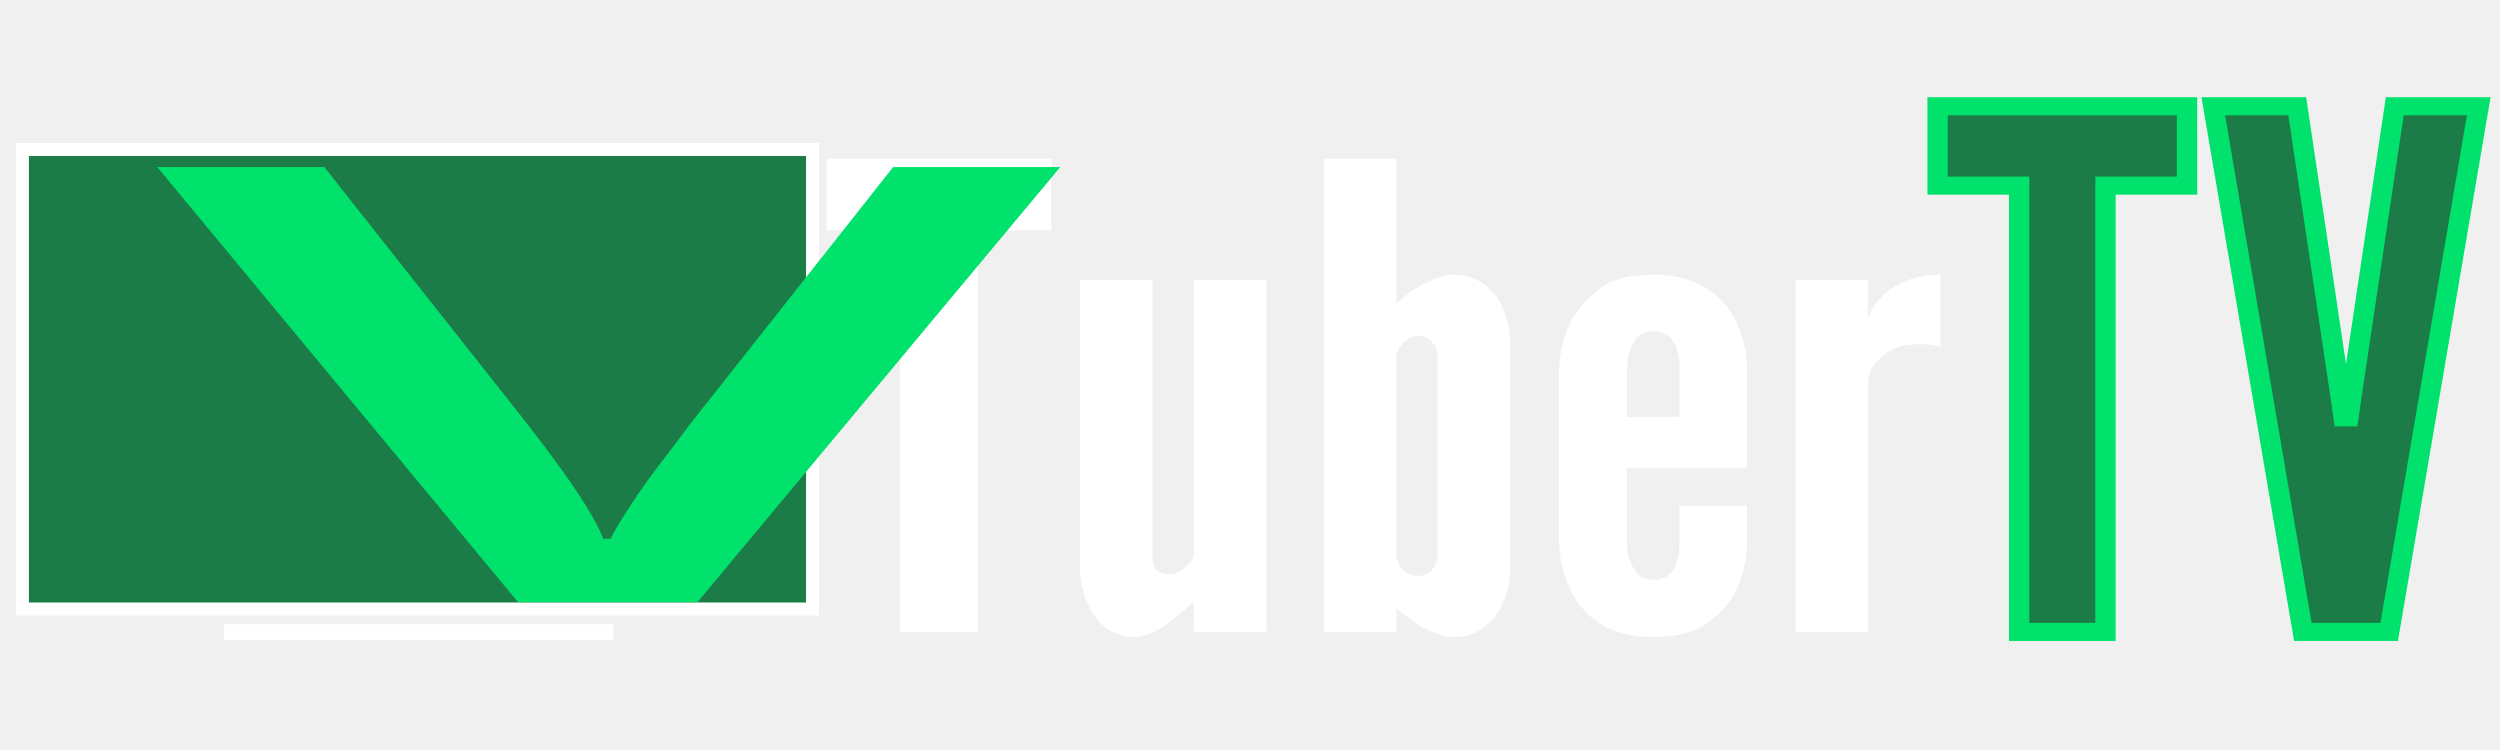
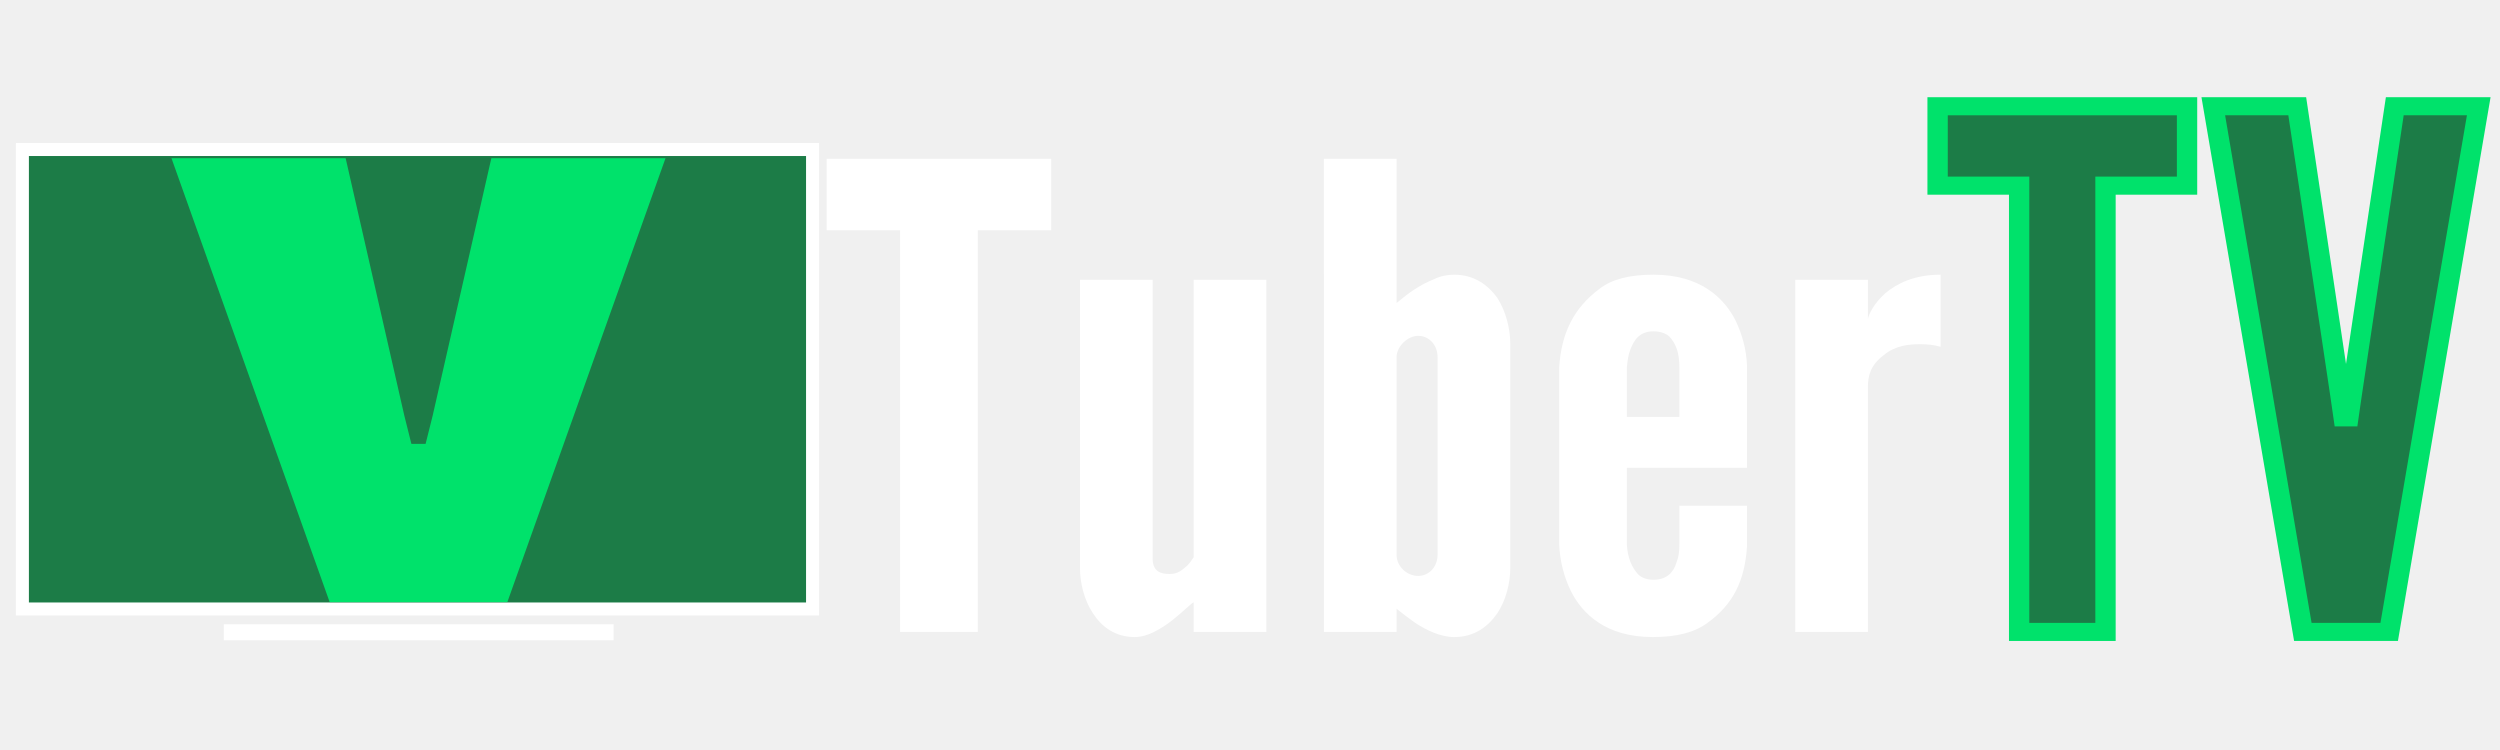
<svg xmlns="http://www.w3.org/2000/svg" viewBox="0 0 200 60" preserveAspectRatio="xMidYMid meet" focusable="false" class="style-scope yt-icon" style="pointer-events: none; display: block; width: 100%; height: 100%;" width="200" height="60" version="1.1" id="svg35">
  <defs id="defs39" />
  <g id="g1029" transform="matrix(1.205661,0,0,1.072714,-14.38416,-1.135922)" style="fill:#212121;fill-opacity:1">
    <g viewBox="0 0 200 60" preserveAspectRatio="xMidYMid meet" class="style-scope yt-icon" fill="#FFFFFF" id="g33" style="fill:#212121;fill-opacity:1" />
    <g id="g172" style="fill:#212121;fill-opacity:1">
      <g aria-label="TuberTV" id="text45" style="font-size:53.333px;line-height:1.25;font-family:'League Gothic';-inkscape-font-specification:'League Gothic';fill:#212121;fill-opacity:1">
        <path d="m 66.783,18.232 v -5.328 h 14.897 v 5.328 h -4.87 v 29.954 h -5.157 V 18.232 Z" style="font-style:normal;font-variant:normal;font-weight:normal;font-stretch:normal;font-size:48px;font-family:'League Gothic';-inkscape-font-specification:'League Gothic';fill:#ffffff;fill-opacity:1;stroke-width:0.997" id="path45" />
        <path d="m 91.134,21.928 h 4.822 V 48.185 H 91.134 V 45.977 c -0.096,0.048 -0.286,0.24 -0.525,0.48 -0.573,0.576 -1.241,1.248 -2.101,1.728 -0.43,0.24 -0.859,0.384 -1.289,0.384 -1.289,0 -2.196,-0.768 -2.769,-1.776 -0.573,-0.96 -0.859,-2.256 -0.859,-3.36 V 21.928 h 4.822 v 20.785 c 0,1.008 0.573,1.152 1.146,1.152 0.525,0 0.812,-0.288 1.146,-0.624 0.143,-0.144 0.286,-0.384 0.43,-0.624 z" style="font-style:normal;font-variant:normal;font-weight:normal;font-stretch:normal;font-size:48px;font-family:'League Gothic';-inkscape-font-specification:'League Gothic';fill:#ffffff;fill-opacity:1;stroke-width:0.997" id="path47" />
        <path d="m 99.776,12.904 h 4.822 v 10.753 c 0.812,-0.768 1.528,-1.344 2.483,-1.776 0.43,-0.24 0.907,-0.336 1.337,-0.336 1.337,0 2.244,0.768 2.865,1.728 0.573,1.008 0.859,2.304 0.859,3.408 v 16.753 c 0,1.104 -0.286,2.4 -0.859,3.36 -0.621,1.008 -1.528,1.776 -2.865,1.776 -0.907,0 -1.862,-0.528 -2.578,-1.056 -0.43,-0.336 -0.812,-0.672 -1.241,-1.056 v 1.728 h -4.822 z m 4.822,29.522 c 0,0.912 0.716,1.584 1.432,1.584 0.716,0 1.289,-0.672 1.289,-1.584 v -14.737 c 0,-0.912 -0.573,-1.584 -1.289,-1.584 -0.716,0 -1.432,0.816 -1.432,1.584 z" style="font-style:normal;font-variant:normal;font-weight:normal;font-stretch:normal;font-size:48px;font-family:'League Gothic';-inkscape-font-specification:'League Gothic';fill:#ffffff;fill-opacity:1;stroke-width:0.997" id="path49" />
        <path d="m 127.851,38.777 v 3.024 c -0.143,2.544 -0.907,4.32 -2.626,5.712 -0.859,0.72 -2.053,1.056 -3.629,1.056 -3.104,0 -4.679,-1.728 -5.443,-3.456 -0.43,-1.008 -0.716,-2.16 -0.764,-3.456 V 28.456 c 0.143,-2.544 0.955,-4.416 2.674,-5.856 0.812,-0.72 2.005,-1.056 3.581,-1.056 3.104,0 4.679,1.728 5.443,3.408 0.43,1.008 0.716,2.112 0.764,3.36 v 7.632 h -7.974 v 5.712 c 0.048,1.008 0.334,1.728 0.764,2.256 0.239,0.24 0.573,0.384 1.003,0.384 0.907,0 1.337,-0.576 1.528,-1.296 0.143,-0.384 0.191,-0.816 0.191,-1.344 V 38.777 Z M 119.878,32.153 h 3.486 v -3.696 c 0,-1.008 -0.191,-1.728 -0.668,-2.304 -0.239,-0.24 -0.621,-0.384 -1.05,-0.384 -0.907,0 -1.289,0.624 -1.528,1.344 -0.143,0.384 -0.191,0.816 -0.239,1.344 z" style="font-style:normal;font-variant:normal;font-weight:normal;font-stretch:normal;font-size:48px;font-family:'League Gothic';-inkscape-font-specification:'League Gothic';fill:#ffffff;fill-opacity:1;stroke-width:0.997" id="path51" />
        <path d="m 140.695,26.92 c -0.43,-0.144 -0.907,-0.192 -1.337,-0.192 -0.764,0 -1.671,0.096 -2.435,0.816 -0.907,0.768 -1.05,1.584 -1.05,2.4 v 18.241 h -4.822 V 21.928 h 4.822 v 2.928 c 0.048,-0.336 0.382,-1.152 1.146,-1.92 0.764,-0.72 1.91,-1.392 3.677,-1.392 z" style="font-style:normal;font-variant:normal;font-weight:normal;font-stretch:normal;font-size:48px;font-family:'League Gothic';-inkscape-font-specification:'League Gothic';fill:#ffffff;fill-opacity:1;stroke-width:0.997" id="path53" />
        <path d="M 140.497,14.904 V 8.983 h 16.552 V 14.904 h -5.411 v 33.282 h -5.73 V 14.904 Z" style="font-weight:bold;font-size:53.333px;fill:#1c7c47;fill-opacity:1;stroke:#00e26b;stroke-width:1.349;stroke-miterlimit:4;stroke-dasharray:none;stroke-opacity:1" id="path55" />
        <path d="m 170.833,8.983 h 5.571 l -5.942,39.202 H 164.732 L 158.79,8.983 h 5.571 l 2.865,21.548 0.212,1.653 h 0.318 l 0.212,-1.653 z" style="font-weight:bold;font-size:53.333px;fill:#1c7c47;fill-opacity:1;stroke:#00e26b;stroke-width:1.349;stroke-linejoin:miter;stroke-miterlimit:4;stroke-dasharray:none;stroke-opacity:1" id="path57" />
      </g>
    </g>
  </g>
  <path style="fill:#ff0000;stroke-width:0.023" d="" id="path100" />
  <path style="fill:#ff0000;stroke-width:0.023" d="" id="path108" />
  <path style="fill:#ff0000;stroke-width:0.023" d="" id="path118" />
  <path style="fill:#ff0000;stroke-width:0.023" d="" id="path120" />
  <path style="fill:#ff0000;stroke-width:0.023" d="" id="path122" />
  <path style="fill:#ff0000;stroke-width:0.023" d="" id="path124" />
  <path style="fill:#ff0000;stroke-width:0.023" d="" id="path126" />
  <path style="fill:#ff0000;stroke-width:0.023" d="" id="path128" />
  <path style="fill:#ff0000;stroke-width:0.023" d="" id="path130" />
  <path style="fill:#ff0000;stroke-width:0.023" d="" id="path132" />
  <path style="fill:#ff0000;stroke-width:0.023" d="" id="path134" />
  <path style="fill:#ff0000;stroke-width:0.023" d="" id="path136" />
  <rect style="fill:#1c7c47;fill-opacity:1;stroke:#ffffff;stroke-width:1.04;stroke-opacity:1" id="rect1657" width="63.212" height="36.756" x="1.792" y="11.962" />
  <rect style="fill:#ffffff;fill-opacity:1;stroke:#ffffff;stroke-width:0.686;stroke-miterlimit:4;stroke-dasharray:none;stroke-opacity:1" id="rect4257" width="30.495" height="0.593" x="18.248" y="50.283" />
-   <text xml:space="preserve" style="font-size:96.073px;line-height:1.25;font-family:'League Gothic';-inkscape-font-specification:'League Gothic';fill:#00e26b;fill-opacity:1;stroke-width:1.501;" x="8.501" y="71.281" id="text4261" transform="scale(1.479918,0.6757132)">
-     <tspan id="tspan4259" x="8.501" y="71.281" style="fill:#00e26b;fill-opacity:1;stroke-width:1.501;">v</tspan>
-   </text>
+   <g aria-label="v" transform="scale(1.479918,0.6757132)" id="text4261" style="font-size:96.073px;line-height:1.25;font-family:'League Gothic';-inkscape-font-specification:'League Gothic';fill:#00e26b;fill-opacity:1;stroke-width:1.501">
+     <path d="M 17.82,71.281 9.269,18.73 h 9.415 l 3.17,30.455 0.384,3.363 h 0.769 l 0.384,-3.363 3.17,-30.455 h 9.415 l -8.55,52.552 z" style="fill:#00e26b;fill-opacity:1;stroke-width:1.501" id="path41" />
+   </g>
</svg>
